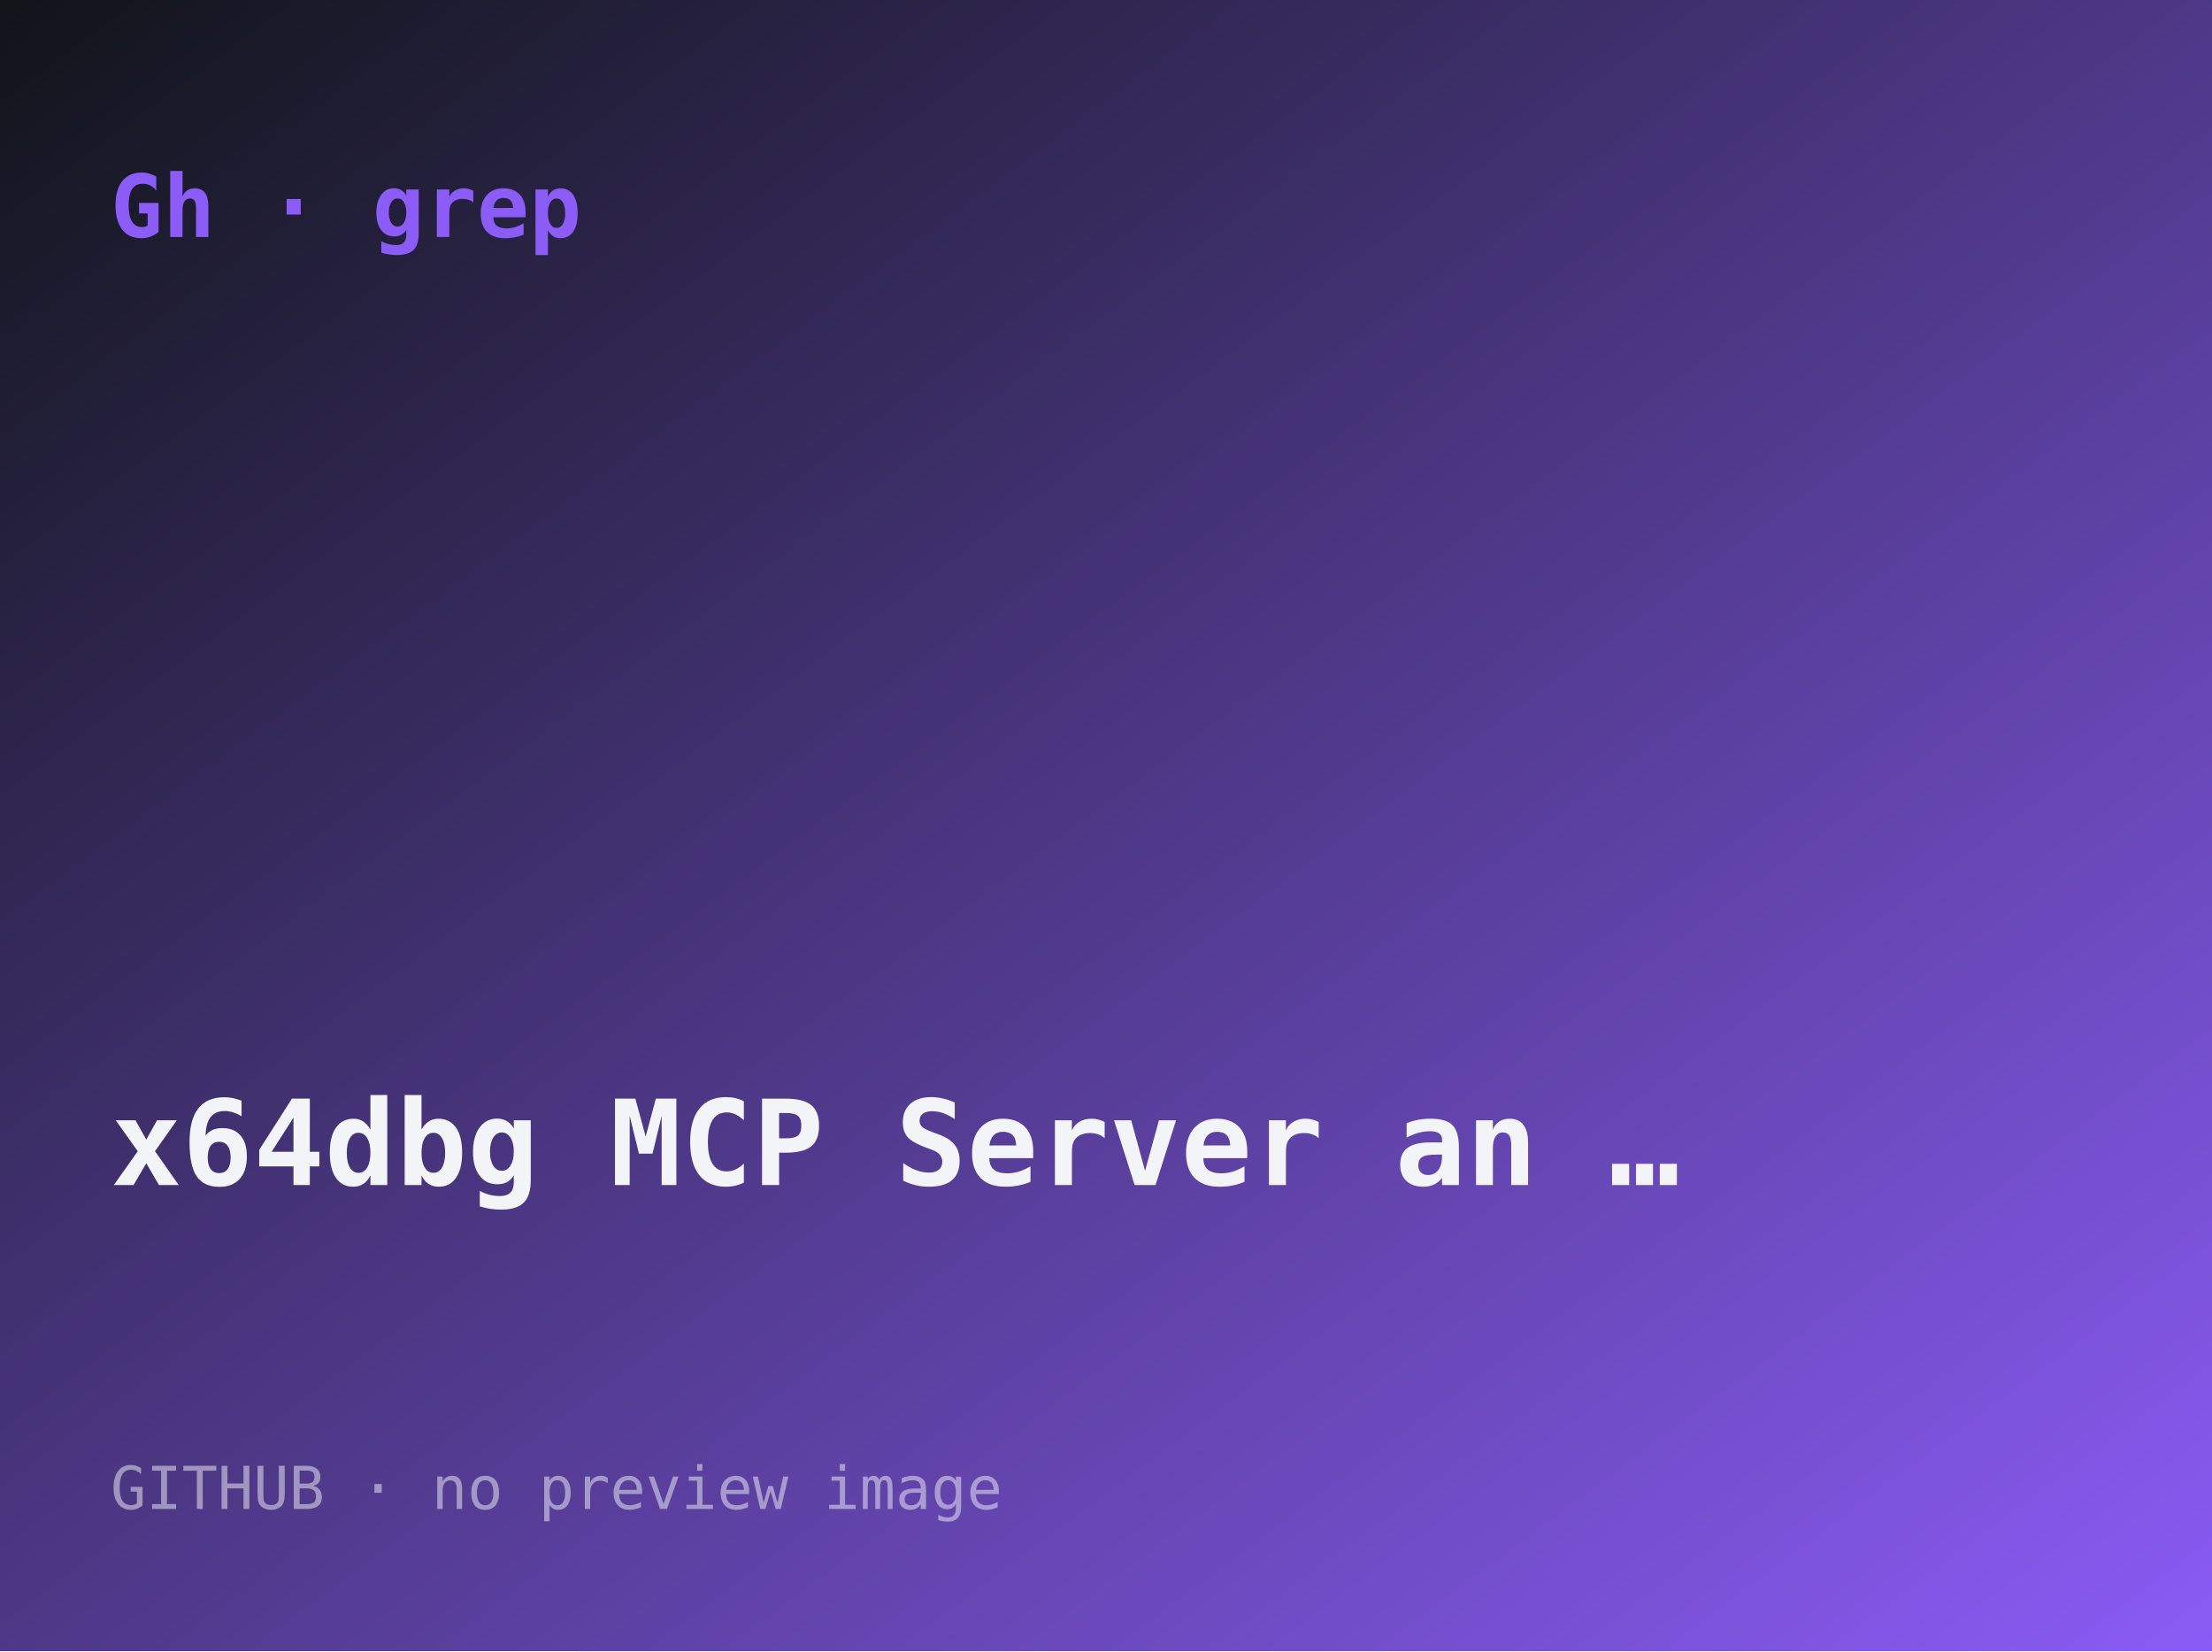
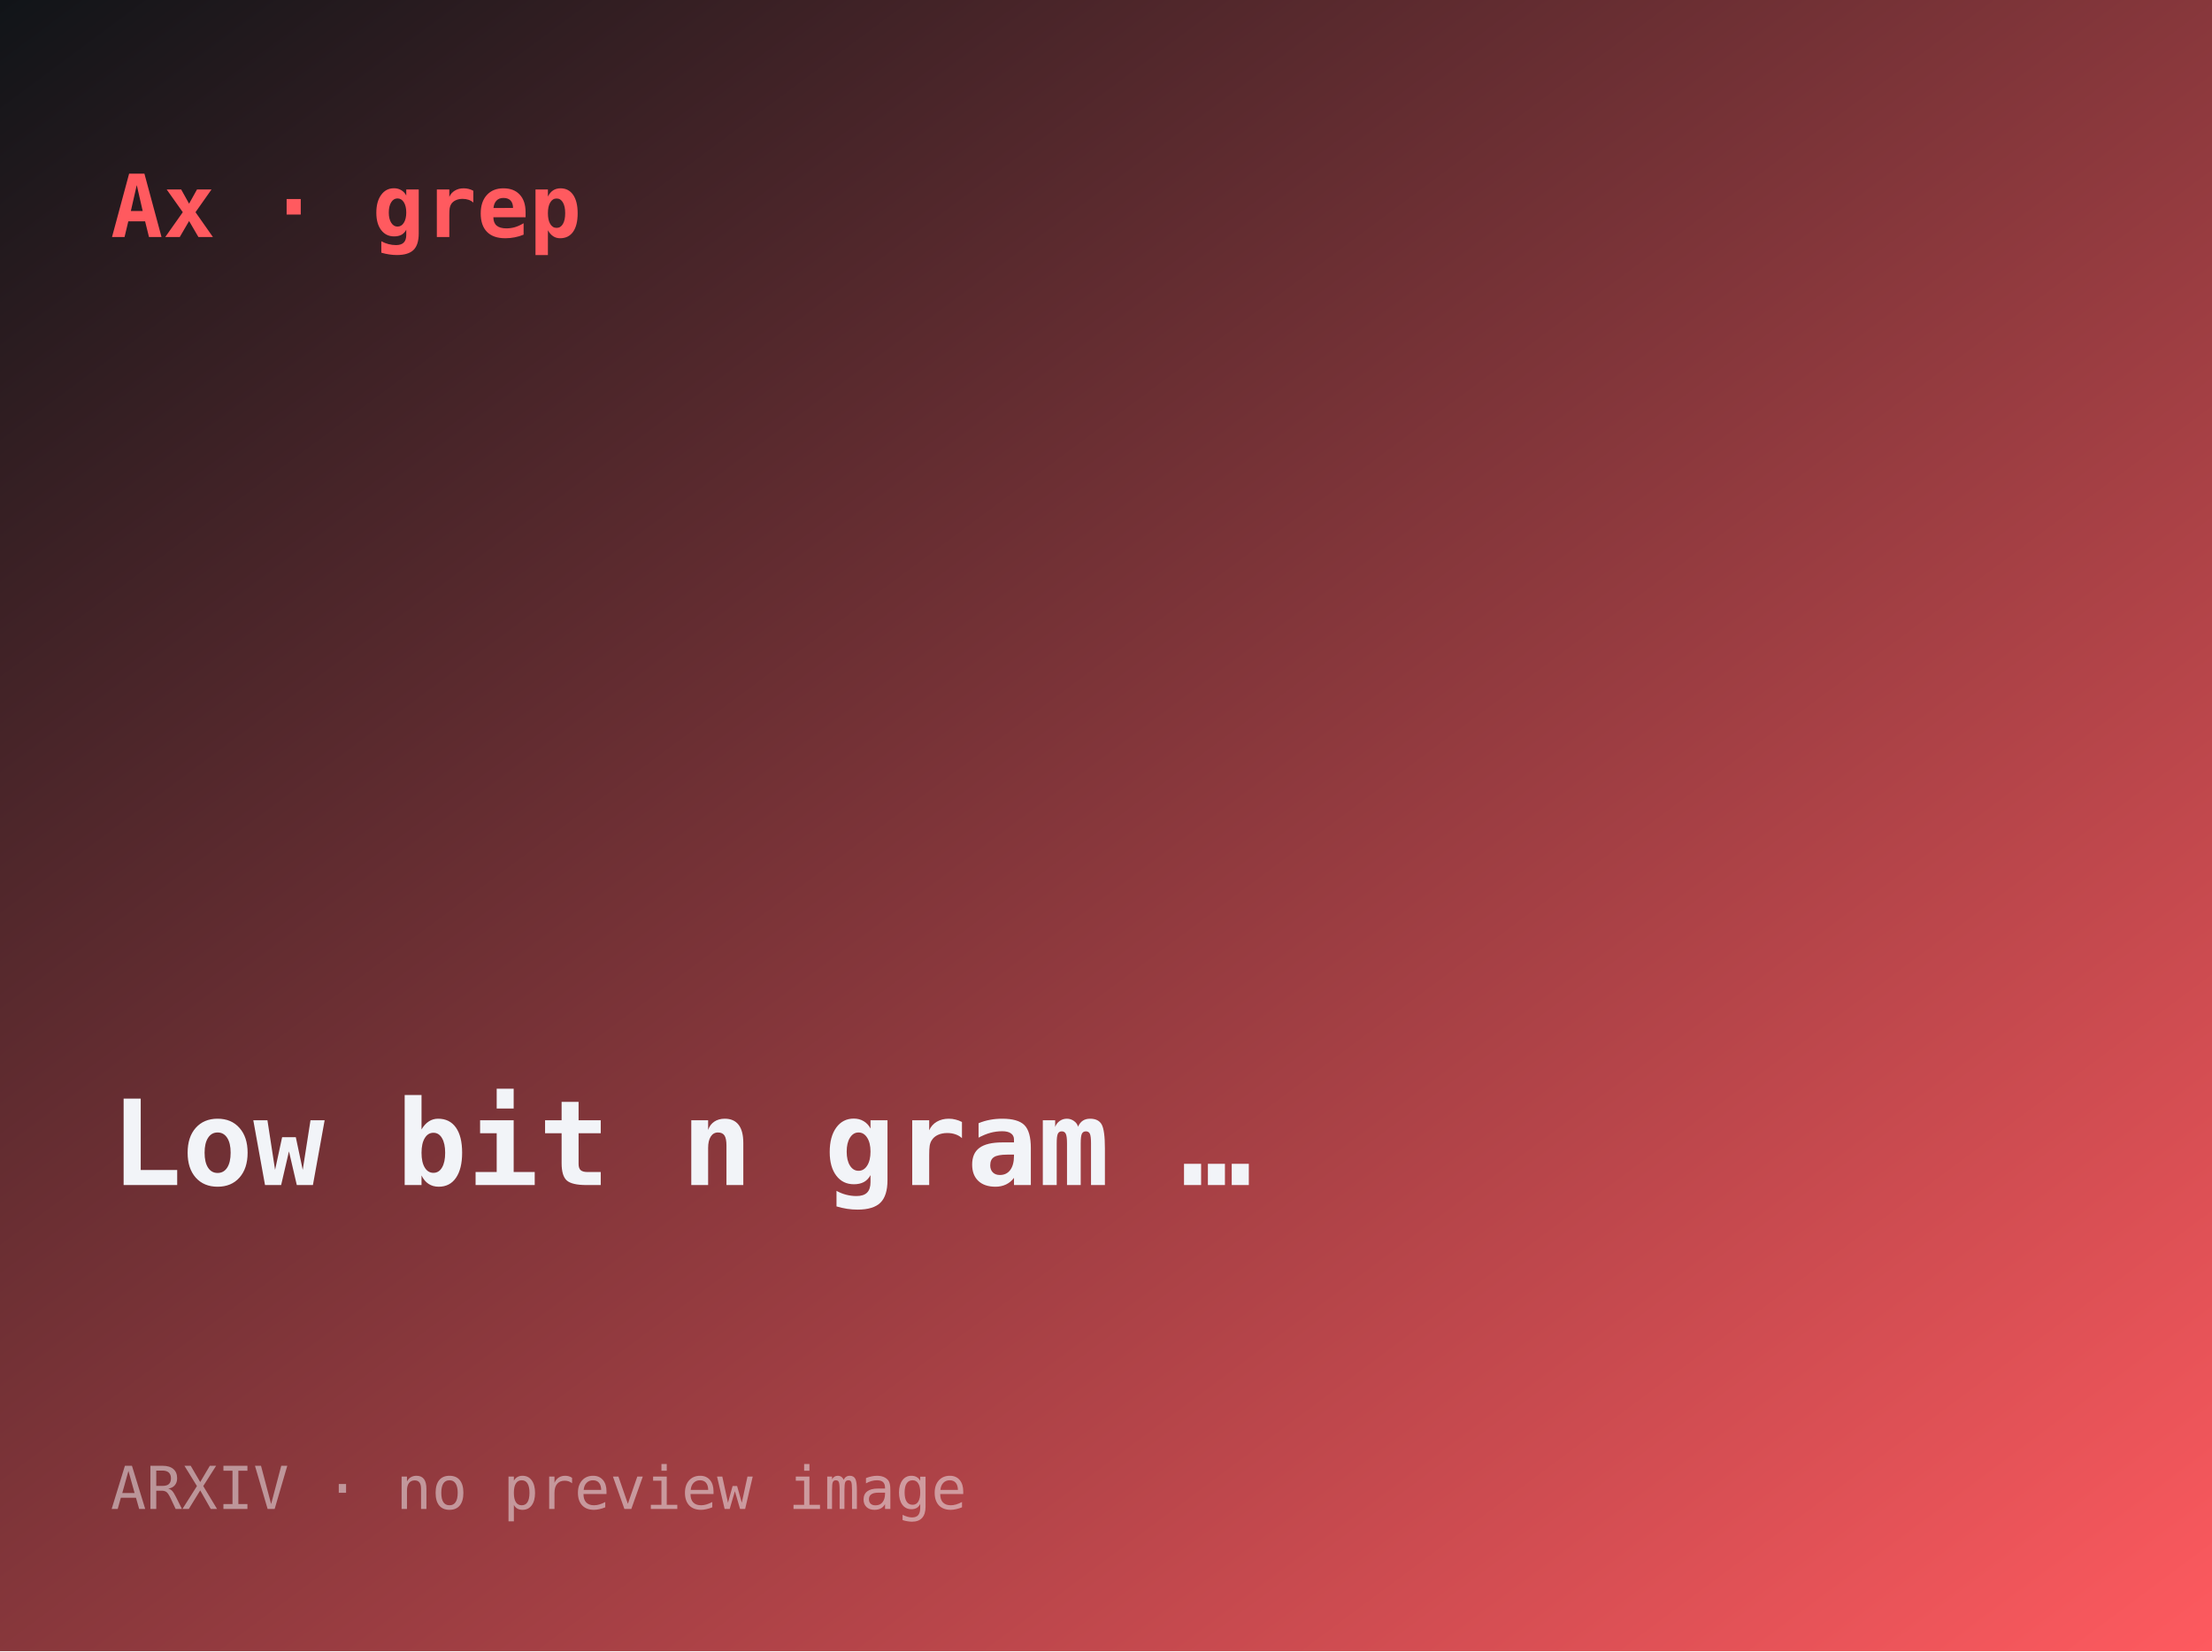
- <svg xmlns="http://www.w3.org/2000/svg" width="560" height="418" viewBox="0 0 560 418" role="img" aria-label="x64dbg-MCP Server: an MCP plugin that gives agents a real debugger">
+ <svg xmlns="http://www.w3.org/2000/svg" width="560" height="418" viewBox="0 0 560 418" role="img" aria-label="Low-bit n-gram embeddings shrink Engram-style memory 75%">
  <defs>
    <linearGradient id="g" x1="0" y1="0" x2="1" y2="1">
      <stop offset="0" stop-color="#101418" />
-       <stop offset="1" stop-color="#8b5cf6" />
+       <stop offset="1" stop-color="#ff5a5f" />
    </linearGradient>
  </defs>
  <rect width="560" height="418" fill="url(#g)" />
-   <text x="28" y="60" font-family="ui-monospace,monospace" font-size="22" fill="#8b5cf6" font-weight="700">Gh · grep</text>
-   <text x="28" y="300" font-family="ui-monospace,monospace" font-size="30" fill="#f2f4f8" font-weight="600">x64dbg MCP Server an …</text>
-   <text x="28" y="382" font-family="ui-monospace,monospace" font-size="15" fill="rgba(242,244,248,.5)">GITHUB · no preview image</text>
+   <text x="28" y="60" font-family="ui-monospace,monospace" font-size="22" fill="#ff5a5f" font-weight="700">Ax · grep</text>
+   <text x="28" y="300" font-family="ui-monospace,monospace" font-size="30" fill="#f2f4f8" font-weight="600">Low bit n gram …</text>
+   <text x="28" y="382" font-family="ui-monospace,monospace" font-size="15" fill="rgba(242,244,248,.5)">ARXIV · no preview image</text>
</svg>
